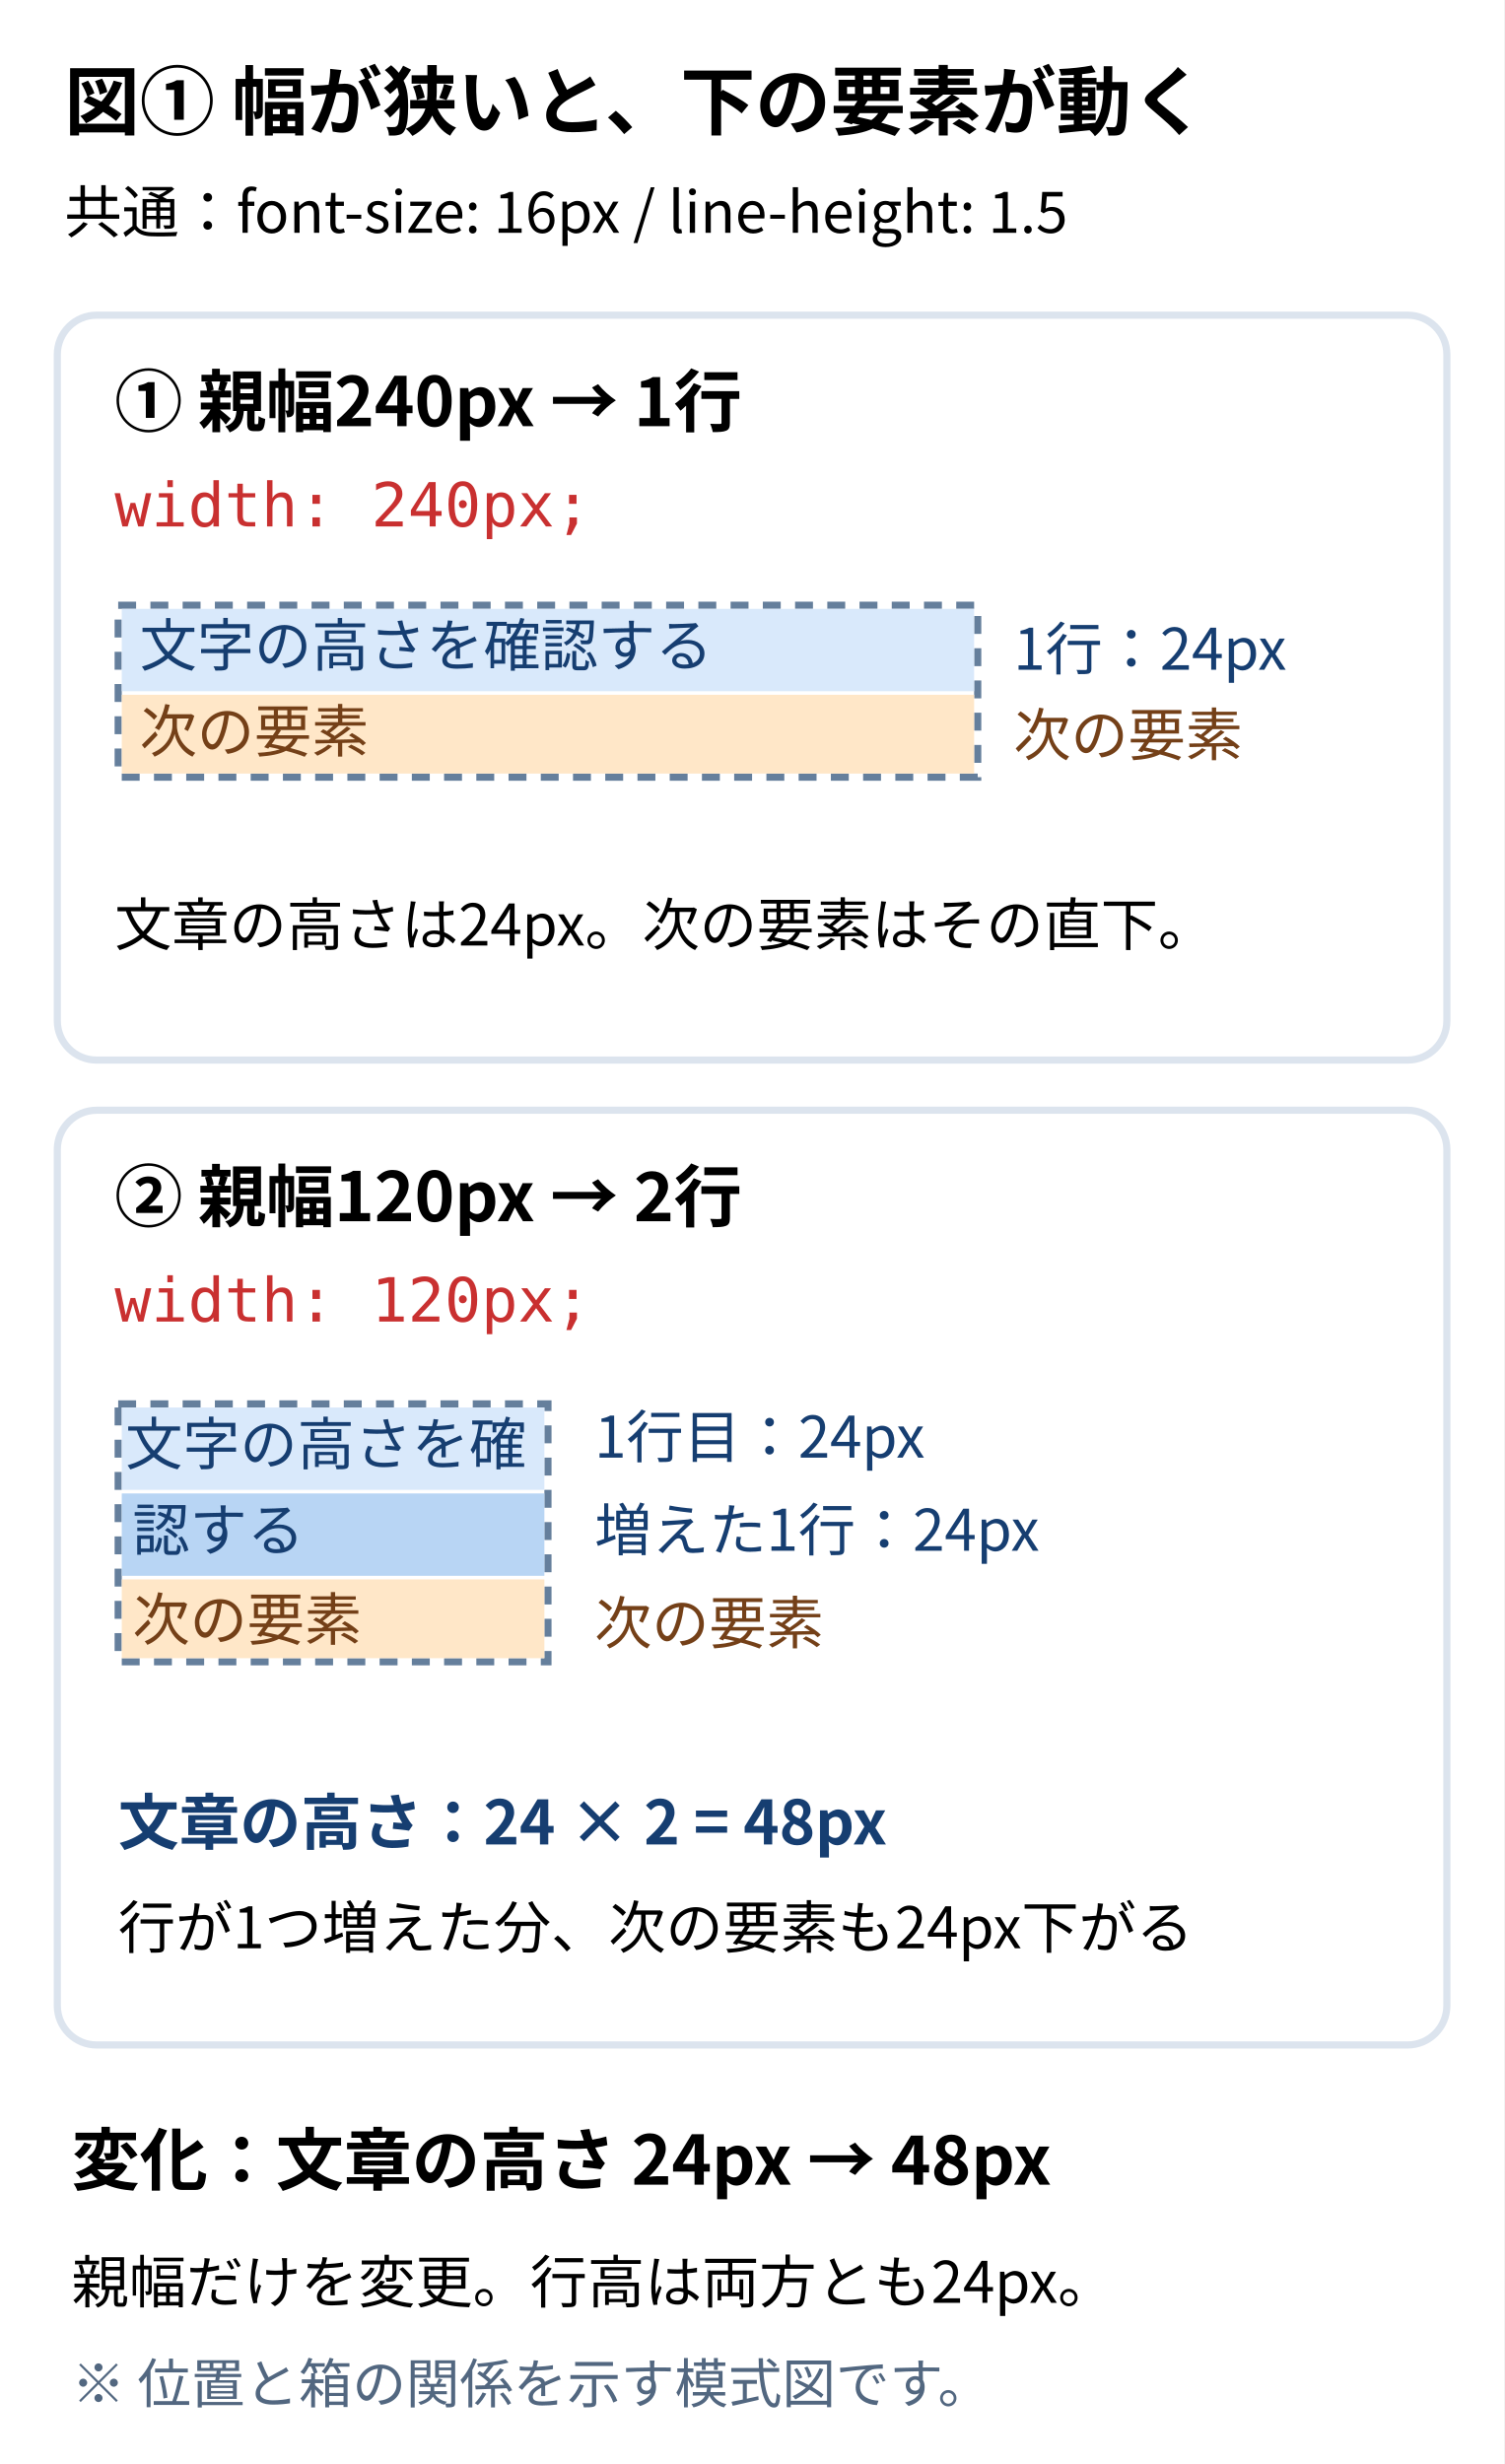
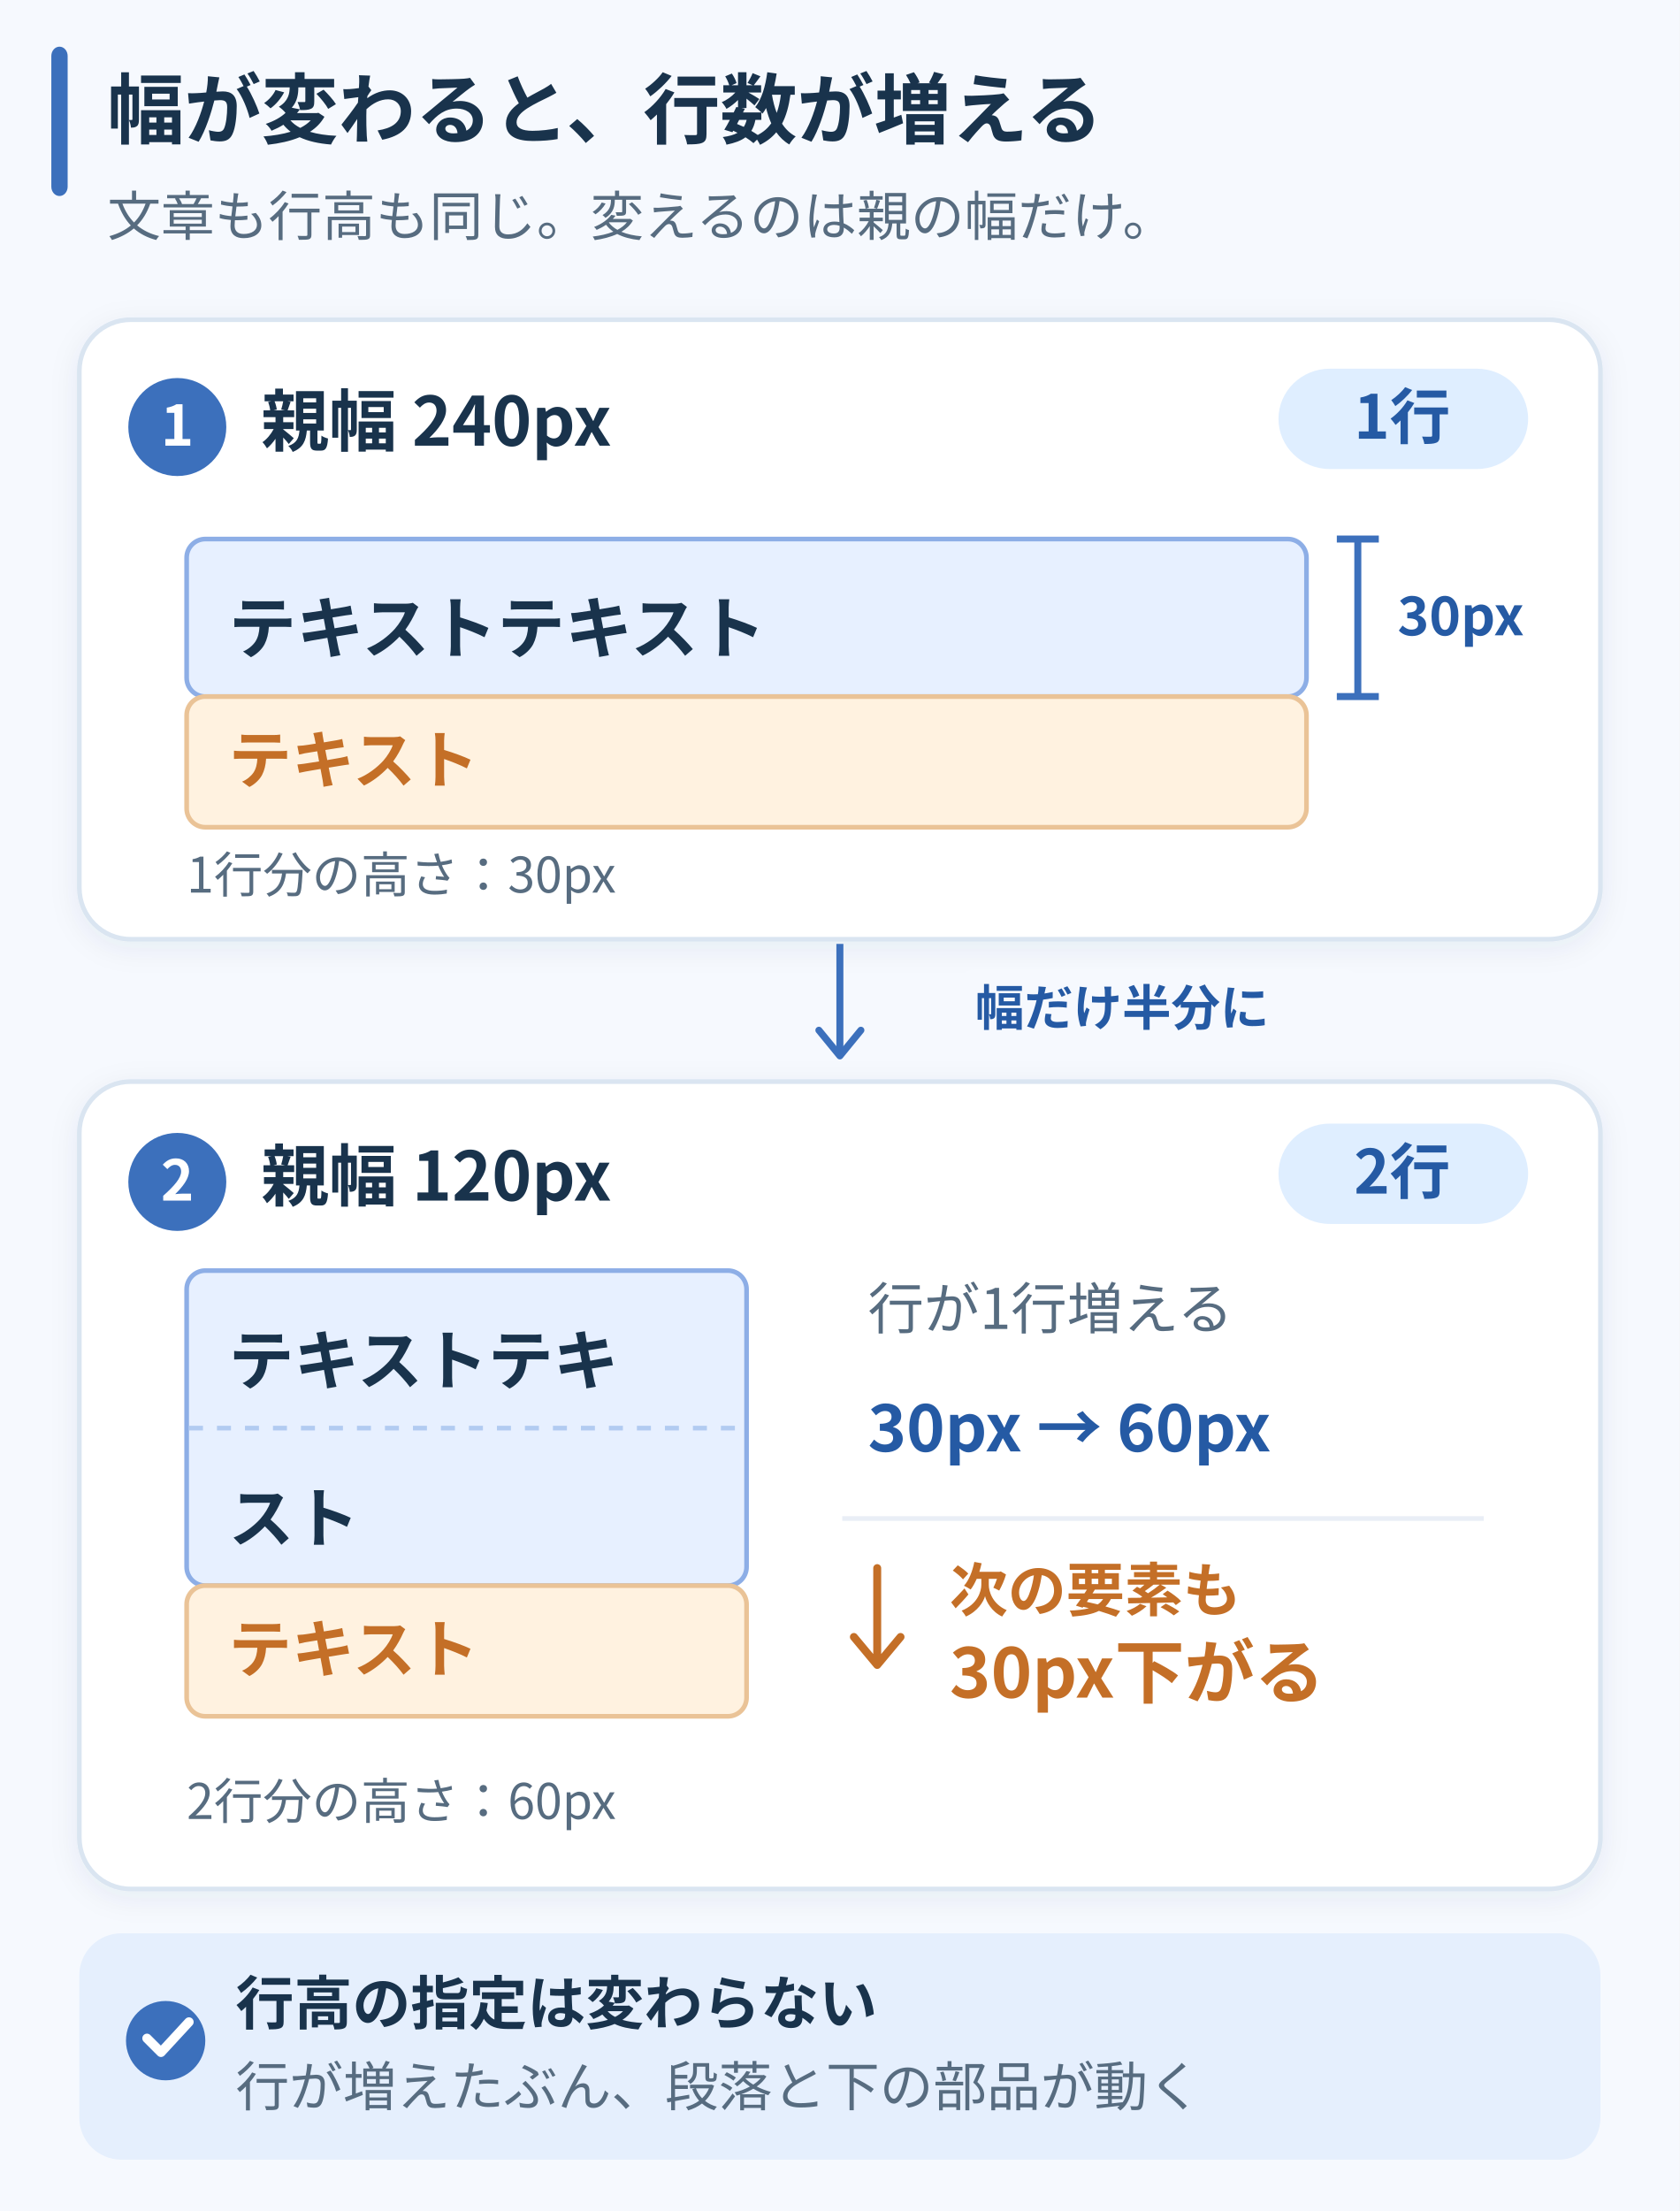
- <svg xmlns="http://www.w3.org/2000/svg" width="420" height="688" viewBox="0 0 420 688" role="img" aria-labelledby="title desc" style="max-width:100%;height:auto">
-   <rect width="420" height="688" fill="#ffffff" />
-   <text x="18" y="36" font-size="21" fill="#000000" style="font-family:'Noto Sans CJK JP','Noto Sans JP','Yu Gothic','Meiryo',sans-serif" font-weight="700">図① 幅が狭いと、下の要素が動く</text>
-   <text x="18" y="65" font-size="16" fill="#000000" style="font-family:'Noto Sans CJK JP','Noto Sans JP','Yu Gothic','Meiryo',sans-serif">共通：font-size: 16px / line-height: 1.5</text>
-   <rect x="16" y="88" width="388" height="208" rx="11" fill="#ffffff" stroke="#DCE4EE" stroke-width="2" />
-   <text x="32" y="119" font-size="19" fill="#000000" style="font-family:'Noto Sans CJK JP','Noto Sans JP','Yu Gothic','Meiryo',sans-serif" font-weight="700">① 親幅240px → 1行</text>
-   <text x="32" y="147" font-size="17" fill="#c93030" style="font-family:Consolas,monospace">width: 240px;</text>
-   <rect x="33" y="169" width="240" height="48" rx="0" fill="none" stroke="#657F9C" stroke-width="2" stroke-dasharray="5 4" />
-   <rect x="34" y="170" width="238" height="23" rx="0" fill="#D9E9FB" />
-   <rect x="34" y="194" width="238" height="22" rx="0" fill="#FFE7C8" />
-   <text x="39" y="186" font-size="16" fill="#163E71" style="font-family:'Noto Sans CJK JP','Noto Sans JP','Yu Gothic','Meiryo',sans-serif">文字の高さを確認する</text>
-   <text x="39" y="210" font-size="16" fill="#744018" style="font-family:'Noto Sans CJK JP','Noto Sans JP','Yu Gothic','Meiryo',sans-serif">次の要素</text>
-   <text x="283" y="187" font-size="16" fill="#163E71" style="font-family:'Noto Sans CJK JP','Noto Sans JP','Yu Gothic','Meiryo',sans-serif">1行：24px</text>
-   <text x="283" y="211" font-size="16" fill="#744018" style="font-family:'Noto Sans CJK JP','Noto Sans JP','Yu Gothic','Meiryo',sans-serif">次の要素</text>
-   <text x="32" y="264" font-size="16" fill="#000000" style="font-family:'Noto Sans CJK JP','Noto Sans JP','Yu Gothic','Meiryo',sans-serif">文章の高さは24px。次の要素はその直下。</text>
-   <rect x="16" y="310" width="388" height="261" rx="11" fill="#ffffff" stroke="#DCE4EE" stroke-width="2" />
-   <text x="32" y="341" font-size="19" fill="#000000" style="font-family:'Noto Sans CJK JP','Noto Sans JP','Yu Gothic','Meiryo',sans-serif" font-weight="700">② 親幅120px → 2行</text>
-   <text x="32" y="369" font-size="17" fill="#c93030" style="font-family:Consolas,monospace">width: 120px;</text>
-   <rect x="33" y="392" width="120" height="72" rx="0" fill="none" stroke="#657F9C" stroke-width="2" stroke-dasharray="5 4" />
-   <rect x="34" y="393" width="118" height="23" rx="0" fill="#D9E9FB" />
-   <rect x="34" y="417" width="118" height="23" rx="0" fill="#B8D5F4" />
-   <rect x="34" y="441" width="118" height="22" rx="0" fill="#FFE7C8" />
-   <text x="35" y="409" font-size="16" fill="#163E71" style="font-family:'Noto Sans CJK JP','Noto Sans JP','Yu Gothic','Meiryo',sans-serif">文字の高さを確</text>
-   <text x="37" y="433" font-size="16" fill="#163E71" style="font-family:'Noto Sans CJK JP','Noto Sans JP','Yu Gothic','Meiryo',sans-serif">認する</text>
-   <text x="37" y="458" font-size="16" fill="#744018" style="font-family:'Noto Sans CJK JP','Noto Sans JP','Yu Gothic','Meiryo',sans-serif">次の要素</text>
-   <text x="166" y="407" font-size="16" fill="#163E71" style="font-family:'Noto Sans CJK JP','Noto Sans JP','Yu Gothic','Meiryo',sans-serif">1行目：24px</text>
-   <text x="166" y="433" font-size="16" fill="#163E71" style="font-family:'Noto Sans CJK JP','Noto Sans JP','Yu Gothic','Meiryo',sans-serif">増えた1行：24px</text>
-   <text x="166" y="459" font-size="16" fill="#744018" style="font-family:'Noto Sans CJK JP','Noto Sans JP','Yu Gothic','Meiryo',sans-serif">次の要素</text>
-   <text x="33" y="515" font-size="17" fill="#163E71" style="font-family:'Noto Sans CJK JP','Noto Sans JP','Yu Gothic','Meiryo',sans-serif" font-weight="700">文章の高さ：24 × 2 = 48px</text>
-   <text x="33" y="544" font-size="16" fill="#000000" style="font-family:'Noto Sans CJK JP','Noto Sans JP','Yu Gothic','Meiryo',sans-serif">行が1つ増えた分、次の要素も24px下がる</text>
-   <text x="20" y="610" font-size="19" fill="#000000" style="font-family:'Noto Sans CJK JP','Noto Sans JP','Yu Gothic','Meiryo',sans-serif" font-weight="700">変化：文章の高さ 24px → 48px</text>
-   <text x="20" y="643" font-size="16" fill="#000000" style="font-family:'Noto Sans CJK JP','Noto Sans JP','Yu Gothic','Meiryo',sans-serif">親幅だけを変更。行高は両方とも24px。</text>
-   <text x="20" y="671" font-size="15" fill="#526780" style="font-family:'Noto Sans CJK JP','Noto Sans JP','Yu Gothic','Meiryo',sans-serif">※ 位置と箱の関係を示す模式図です。</text>
+ <svg xmlns="http://www.w3.org/2000/svg" width="720" height="947.5" viewBox="0 0 720 947.5" role="img" aria-labelledby="figureTitle figureDesc">
+   <defs>
+     <filter id="softShadow" x="-10%" y="-10%" width="120%" height="125%">
+       <feDropShadow dx="0" dy="3" stdDeviation="6" flood-color="#233E61" flood-opacity=".07" />
+     </filter>
+   </defs>
+   <style>text { font-family:'Noto Sans CJK JP','Noto Sans JP','Yu Gothic','Meiryo',sans-serif; } </style>
+   <rect x="0" y="0" width="720" height="947.5" rx="0" fill="#F6F9FE" stroke="none" stroke-width="1" />
+   <rect x="22" y="20" width="7" height="64" rx="4" fill="#3C70BC" stroke="none" stroke-width="1" />
+   <text x="46" y="59" fill="#19334C" font-size="33" font-weight="700" text-anchor="start">幅が変わると、行数が増える</text>
+   <text x="46" y="101" fill="#576C80" font-size="23" font-weight="450" text-anchor="start">文章も行高も同じ。変えるのは親の幅だけ。</text>
+   <rect x="34" y="137" width="652" height="265.5" rx="22" fill="#FFFFFF" stroke="#DAE5F1" stroke-width="2" filter="url(#softShadow)" />
+   <circle cx="76" cy="183" r="21" fill="#3C70BC" />
+   <text x="76" y="191" fill="#FFFFFF" font-size="24" font-weight="700" text-anchor="middle">1</text>
+   <text x="112" y="191" fill="#19334C" font-size="29" font-weight="700" text-anchor="start">親幅 240px</text>
+   <rect x="548" y="158" width="107" height="43" rx="22" fill="#DFEEFF" stroke="none" stroke-width="1" />
+   <text x="601" y="188" fill="#255AA4" font-size="26" font-weight="700" text-anchor="middle">1行</text>
+   <rect x="80" y="231" width="480" height="67.5" rx="8" fill="#E7F0FF" stroke="#8DAEE6" stroke-width="2" />
+   <text x="98" y="279.75" fill="#19334C" font-size="29" font-weight="650" text-anchor="start">テキストテキスト</text>
+   <rect x="80" y="298.5" width="480" height="56" rx="8" fill="#FFF2E0" stroke="#EAC397" stroke-width="2" />
+   <text x="98" y="335.5" fill="#C46F27" font-size="27" font-weight="700" text-anchor="start">テキスト</text>
+   <line x1="582" y1="231" x2="582" y2="298.5" stroke="#3C70BC" stroke-width="3" />
+   <line x1="573" y1="231" x2="591" y2="231" stroke="#3C70BC" stroke-width="3" />
+   <line x1="573" y1="298.5" x2="591" y2="298.5" stroke="#3C70BC" stroke-width="3" />
+   <text x="599" y="272.25" fill="#255AA4" font-size="23" font-weight="650" text-anchor="start">30px</text>
+   <text x="80" y="382.5" fill="#576C80" font-size="21" font-weight="500" text-anchor="start">1行分の高さ：30px</text>
+   <line x1="360" y1="404.5" x2="360" y2="450.5" stroke="#3C70BC" stroke-width="3" />
+   <path d="M 351 441.5 L 360 452.5 L 369 441.5" stroke="#3C70BC" stroke-width="3" fill="none" stroke-linecap="round" stroke-linejoin="round" />
+   <rect x="410" y="415.5" width="174" height="32" rx="8" fill="#F6F9FE" stroke="none" stroke-width="1" />
+   <text x="418" y="439.5" fill="#255AA4" font-size="21" font-weight="600" text-anchor="start">幅だけ半分に</text>
+   <rect x="34" y="463.5" width="652" height="346" rx="22" fill="#FFFFFF" stroke="#DAE5F1" stroke-width="2" filter="url(#softShadow)" />
+   <circle cx="76" cy="506.5" r="21" fill="#3C70BC" />
+   <text x="76" y="514.5" fill="#FFFFFF" font-size="24" font-weight="700" text-anchor="middle">2</text>
+   <text x="112" y="514.5" fill="#19334C" font-size="29" font-weight="700" text-anchor="start">親幅 120px</text>
+   <rect x="548" y="481.5" width="107" height="43" rx="22" fill="#DFEEFF" stroke="none" stroke-width="1" />
+   <text x="601" y="511.5" fill="#255AA4" font-size="26" font-weight="700" text-anchor="middle">2行</text>
+   <rect x="80" y="544.5" width="240" height="135" rx="8" fill="#E7F0FF" stroke="#8DAEE6" stroke-width="2" />
+   <line x1="81" y1="612" x2="319" y2="612" stroke="#B2CBF1" stroke-width="2" stroke-dasharray="6 6" />
+   <text x="98" y="593.25" fill="#19334C" font-size="28" font-weight="650" text-anchor="start">テキストテキ</text>
+   <text x="98" y="660.75" fill="#19334C" font-size="28" font-weight="650" text-anchor="start">スト</text>
+   <rect x="80" y="679.5" width="240" height="56" rx="8" fill="#FFF2E0" stroke="#EAC397" stroke-width="2" />
+   <text x="98" y="716.5" fill="#C46F27" font-size="27" font-weight="700" text-anchor="start">テキスト</text>
+   <text x="372" y="569.5" fill="#576C80" font-size="24" font-weight="500" text-anchor="start">行が1行増える</text>
+   <text x="372" y="622" fill="#255AA4" font-size="28" font-weight="700" text-anchor="start">30px → 60px</text>
+   <line x1="361" y1="650.75" x2="636" y2="650.75" stroke="#E9EEF6" stroke-width="2" />
+   <path d="M 376 672 V 713.5 M 366 701.5 L 376 713.5 L 386 701.5" fill="none" stroke="#C46F27" stroke-width="3.4" stroke-linecap="round" stroke-linejoin="round" />
+   <text x="407" y="690.5" fill="#C46F27" font-size="25" font-weight="650" text-anchor="start">次の要素も</text>
+   <text x="407" y="727.5" fill="#C46F27" font-size="30" font-weight="750" text-anchor="start">30px下がる</text>
+   <text x="80" y="779.5" fill="#576C80" font-size="21" font-weight="500" text-anchor="start">2行分の高さ：60px</text>
+   <rect x="34" y="828.5" width="652" height="97" rx="18" fill="#E5EFFD" stroke="none" stroke-width="1" />
+   <circle cx="71" cy="874.5" r="17" fill="#3C70BC" />
+   <path d="M 63 873.5 l 6 6 l 12 -13" fill="none" stroke="white" stroke-width="4" stroke-linecap="round" stroke-linejoin="round" />
+   <text x="101" y="867.5" fill="#19334C" font-size="25" font-weight="700" text-anchor="start">行高の指定は変わらない</text>
+   <text x="101" y="902.5" fill="#576C80" font-size="23" font-weight="450" text-anchor="start">行が増えたぶん、段落と下の部品が動く</text>
</svg>
